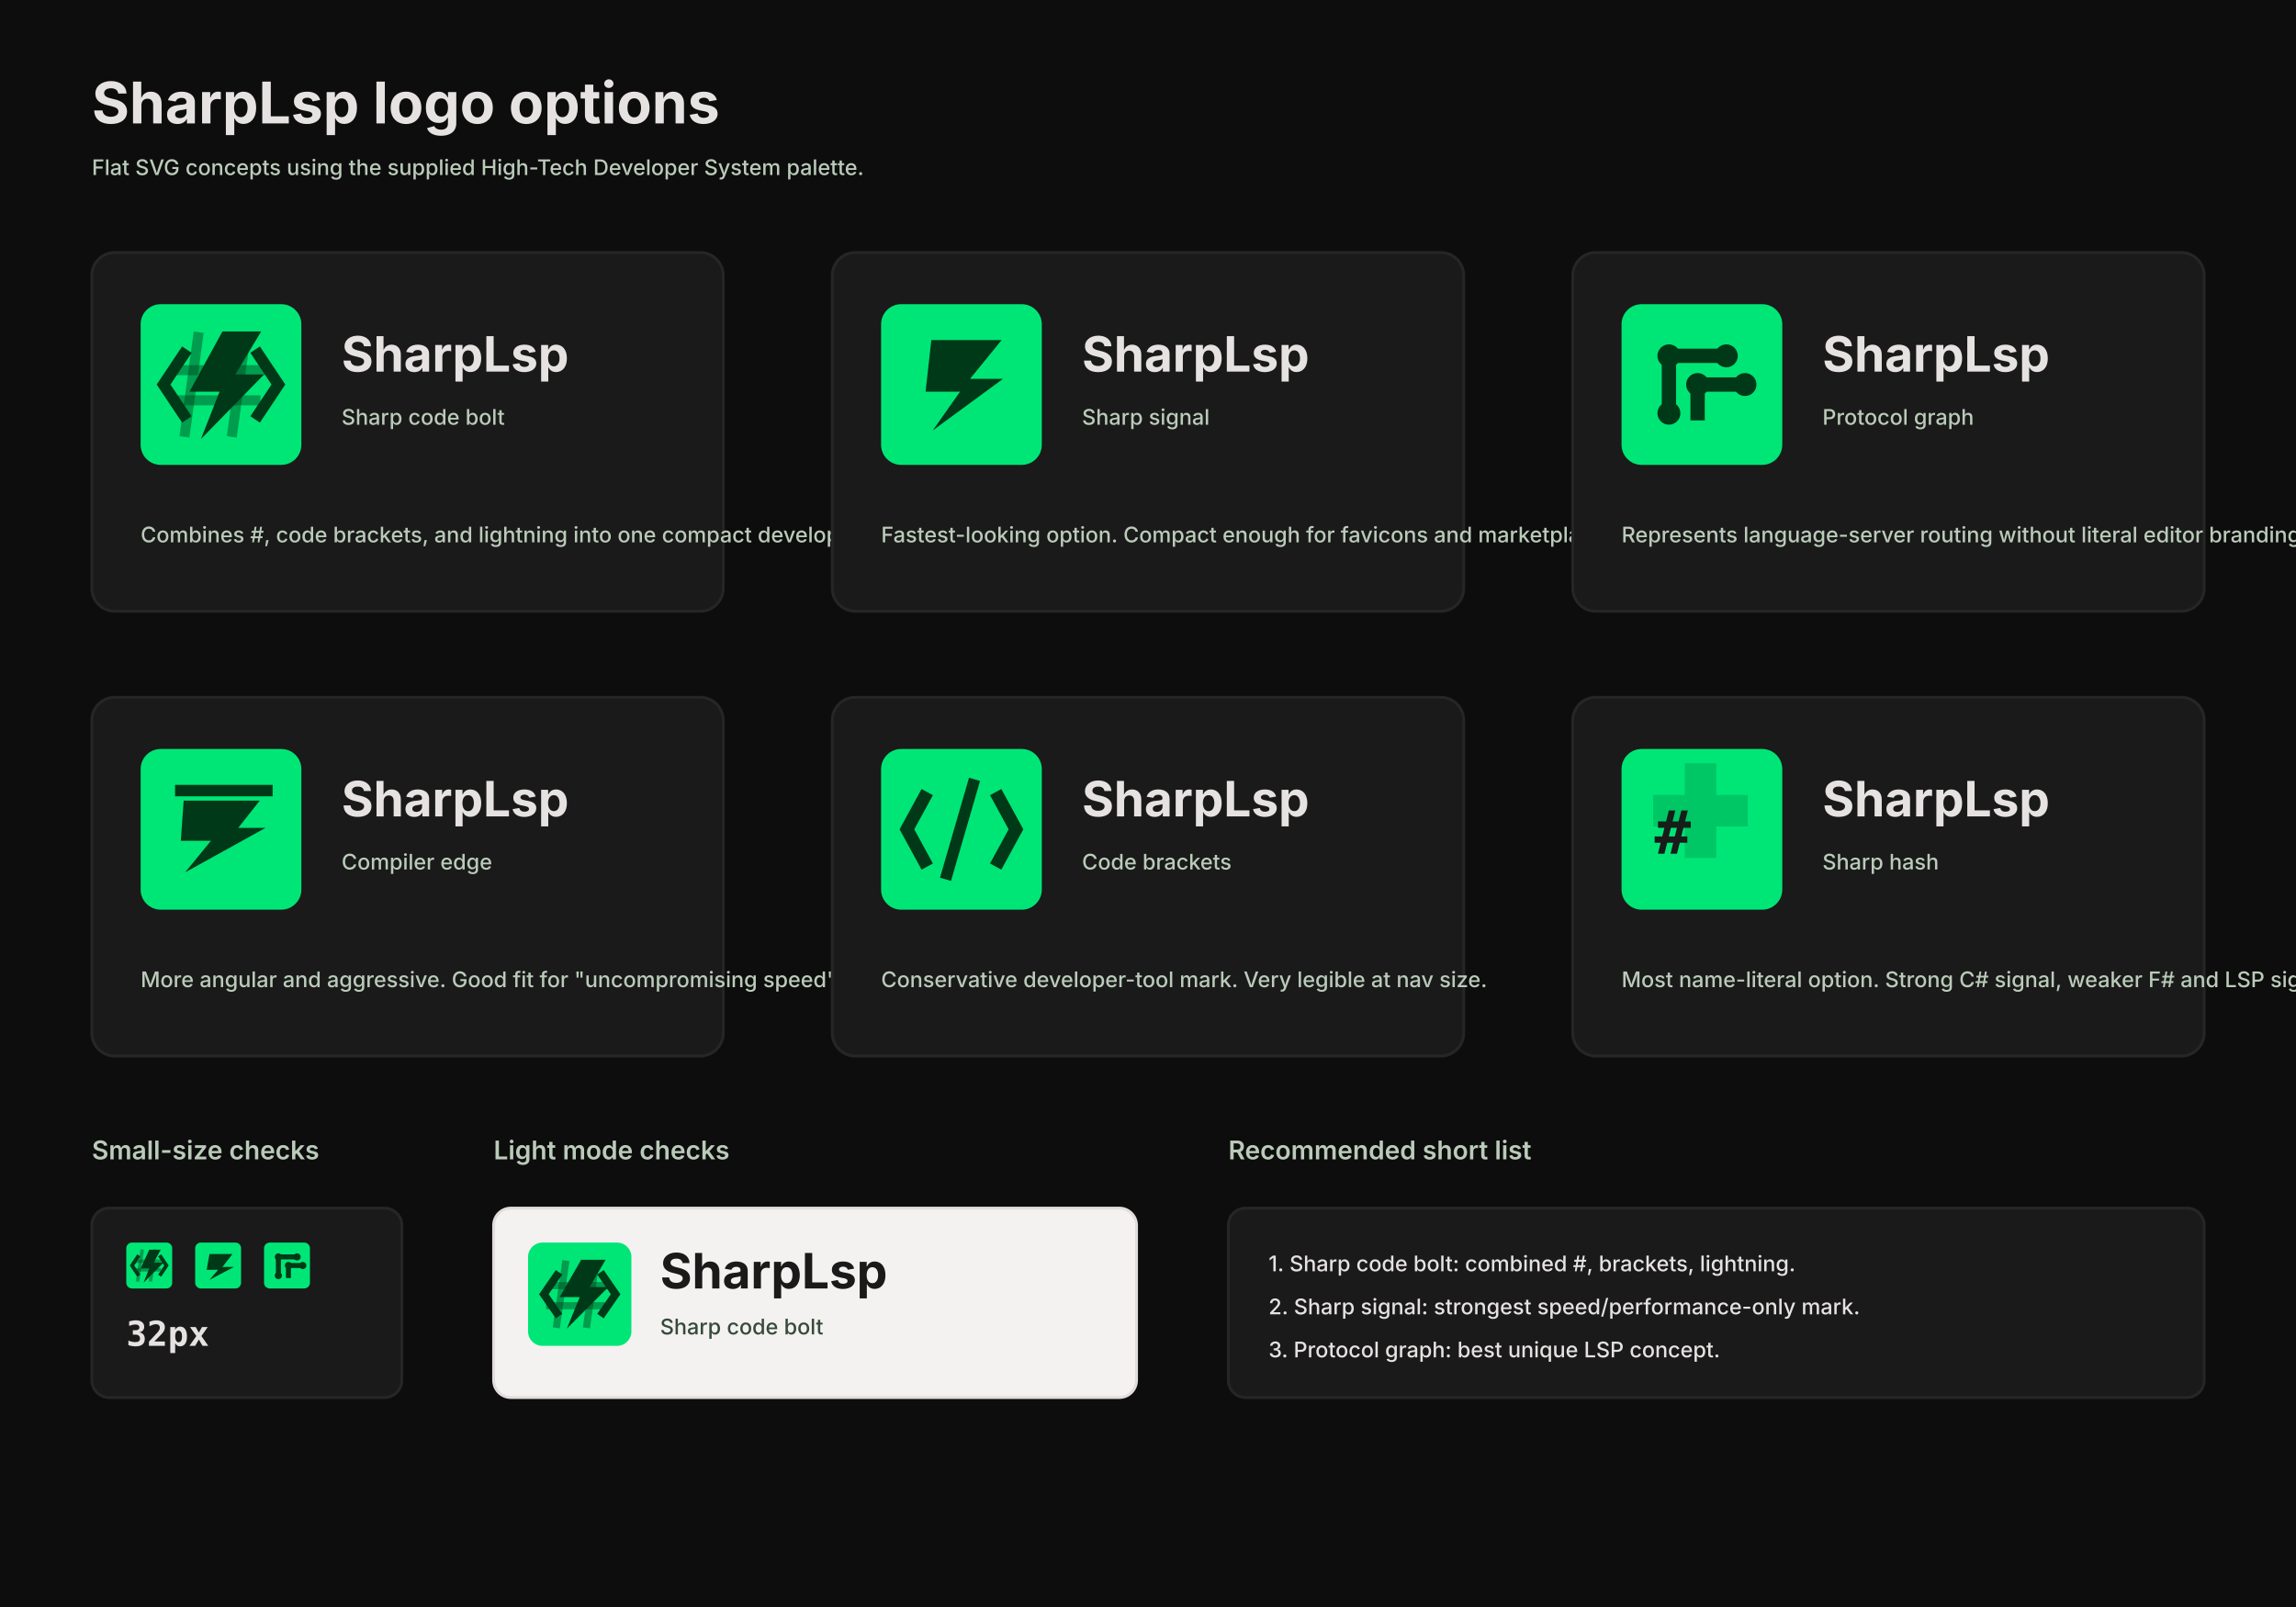
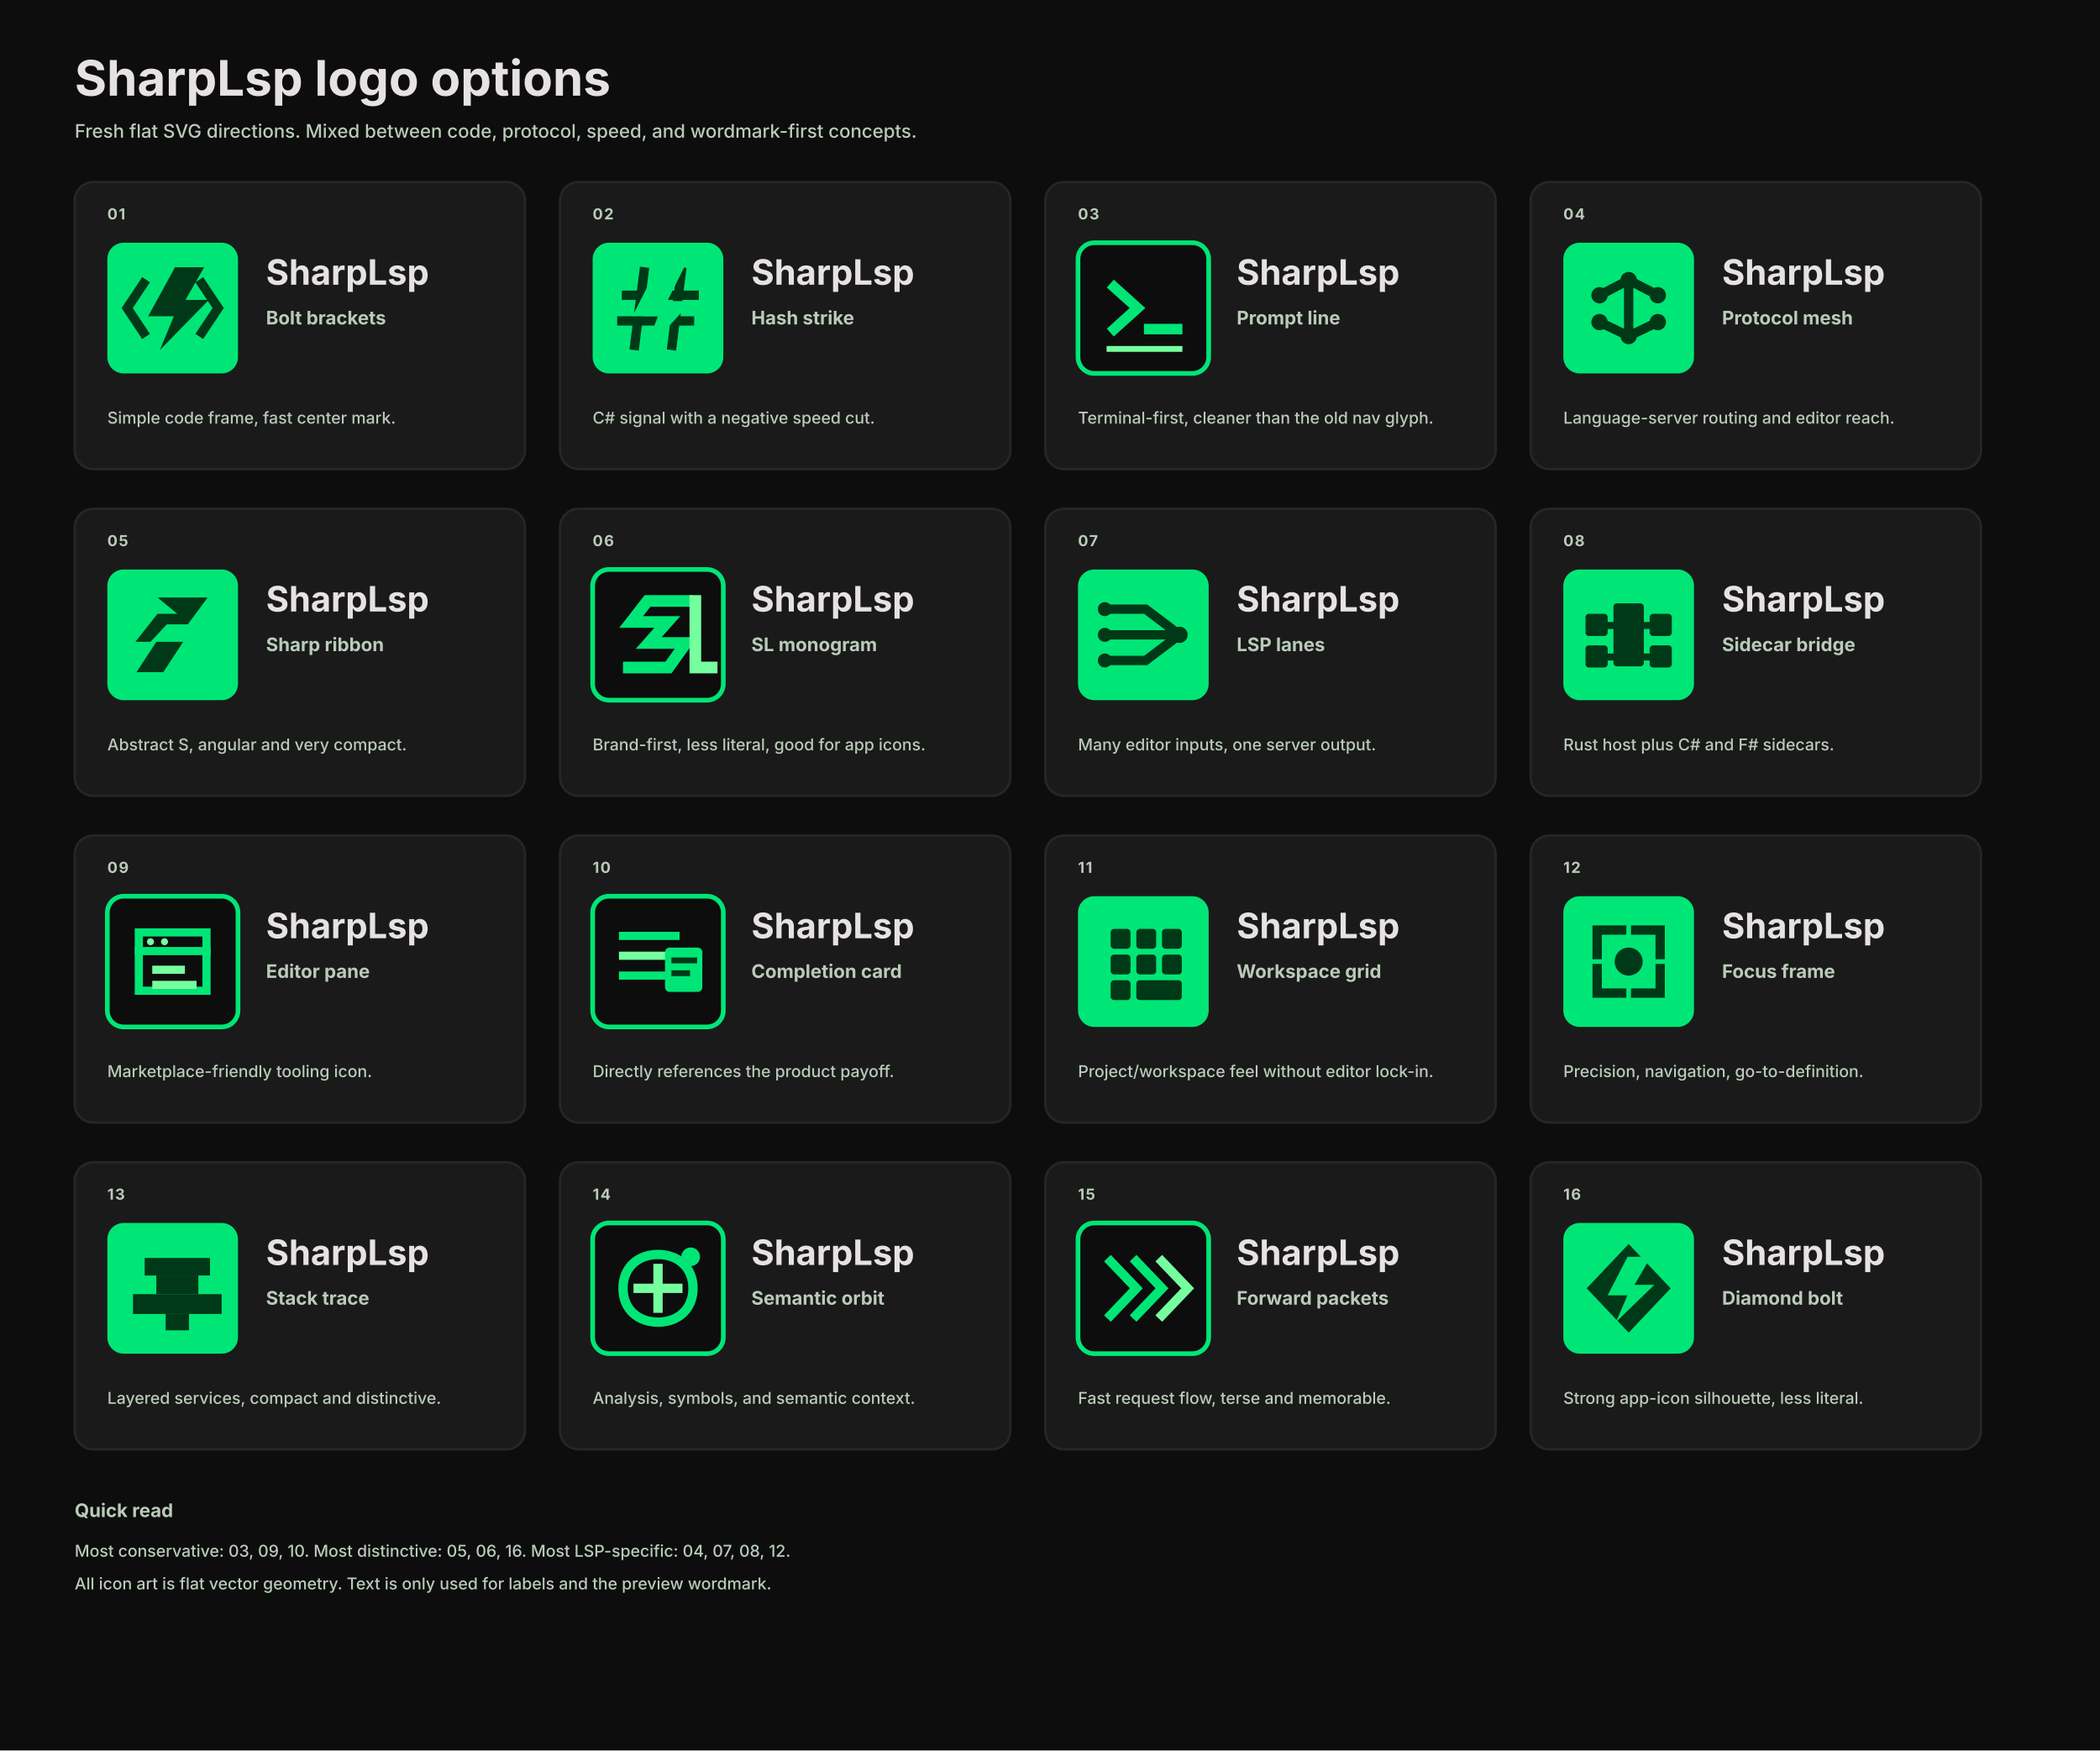
- <svg xmlns="http://www.w3.org/2000/svg" width="1600" height="1120" viewBox="0 0 1600 1120" fill="none">
+ <svg xmlns="http://www.w3.org/2000/svg" width="1800" height="1500" viewBox="0 0 1800 1500" fill="none">
  <defs>
    <style>
      .bg { fill: #0d0d0d; }
      .panel { fill: #1a1a1a; stroke: #262626; stroke-width: 2; }
-       .panel-light { fill: #f4f1f1; stroke: #e1dddd; stroke-width: 2; }
+       .tile-dark { fill: #0d0d0d; stroke: #00e676; stroke-width: 4; }
+       .green { fill: #00e676; }
+       .green-soft { fill: #75ff9e; }
+       .mark { fill: #003918; }
+       .stroke-mark { stroke: #003918; }
+       .stroke-green { stroke: #00e676; }
+       .stroke-soft { stroke: #75ff9e; }
      .ink { fill: #e5e2e1; }
      .muted { fill: #bacbb9; }
-       .dark-ink { fill: #1a1a1a; }
-       .dark-muted { fill: #354b3a; }
-       .green { fill: #00e676; }
-       .green-soft { fill: #75ff9e; }
-       .stroke-ink { stroke: #e5e2e1; }
-       .stroke-muted { stroke: #bacbb9; }
-       .stroke-dark { stroke: #1a1a1a; }
-       .stroke-green { stroke: #00e676; }
-       .stroke-green-soft { stroke: #75ff9e; }
-       .label { font: 600 18px Inter, Arial, sans-serif; letter-spacing: 0; }
-       .title { font: 700 40px "Space Grotesk", Inter, Arial, sans-serif; letter-spacing: 0; }
-       .caption { font: 500 15px Inter, Arial, sans-serif; letter-spacing: 0; }
-       .word { font: 700 34px "Space Grotesk", Inter, Arial, sans-serif; letter-spacing: 0; }
-       .mono { font: 700 42px "Cascadia Code", "SF Mono", Consolas, monospace; letter-spacing: 0; }
-       .small-mono { font: 700 24px "Cascadia Code", "SF Mono", Consolas, monospace; letter-spacing: 0; }
+       .title { font: 700 42px "Space Grotesk", Inter, Arial, sans-serif; letter-spacing: 0; }
+       .intro { font: 500 16px Inter, Arial, sans-serif; letter-spacing: 0; }
+       .word { font: 700 30px "Space Grotesk", Inter, Arial, sans-serif; letter-spacing: 0; }
+       .label { font: 700 16px Inter, Arial, sans-serif; letter-spacing: 0; }
+       .caption { font: 500 14px Inter, Arial, sans-serif; letter-spacing: 0; }
+       .number { font: 700 13px Inter, Arial, sans-serif; letter-spacing: 0.08em; }
    </style>
  </defs>
-   <rect class="bg" width="1600" height="1120" />
-   <text x="64" y="86" class="title ink">SharpLsp logo options</text>
-   <text x="64" y="122" class="caption muted">Flat SVG concepts using the supplied High-Tech Developer System palette.</text>
-   <g transform="translate(64 176)">
-     <rect class="panel" width="440" height="250" rx="16" />
-     <g transform="translate(34 36)">
-       <rect x="0" y="0" width="112" height="112" rx="14" class="green" />
-       <path d="M40 23L31 89" stroke="#003918" stroke-width="7" stroke-linecap="square" opacity="0.42" />
-       <path d="M73 23L64 89" stroke="#003918" stroke-width="7" stroke-linecap="square" opacity="0.42" />
-       <path d="M28 46H84" stroke="#003918" stroke-width="7" stroke-linecap="square" opacity="0.42" />
-       <path d="M24 67H80" stroke="#003918" stroke-width="7" stroke-linecap="square" opacity="0.42" />
-       <path d="M30 35L16 56L30 77" stroke="#003918" stroke-width="8" stroke-linecap="square" stroke-linejoin="miter" />
-       <path d="M82 35L96 56L82 77" stroke="#003918" stroke-width="8" stroke-linecap="square" stroke-linejoin="miter" />
-       <path d="M57 19H84L66 49H86L42 94L55 61H34L57 19Z" fill="#003918" />
-       <text x="140" y="47" class="word ink">SharpLsp</text>
-       <text x="140" y="84" class="caption muted">Sharp code bolt</text>
-     </g>
-     <text x="34" y="202" class="caption muted">Combines #, code brackets, and lightning into one compact developer-tool mark.</text>
-   </g>
-   <g transform="translate(580 176)">
-     <rect class="panel" width="440" height="250" rx="16" />
-     <g transform="translate(34 36)">
-       <rect x="0" y="0" width="112" height="112" rx="14" class="green" />
-       <path d="M35 25H84L62 52H85L36 88L55 61H31L35 25Z" fill="#003918" />
-       <text x="140" y="47" class="word ink">SharpLsp</text>
-       <text x="140" y="84" class="caption muted">Sharp signal</text>
-     </g>
-     <text x="34" y="202" class="caption muted">Fastest-looking option. Compact enough for favicons and marketplace icons.</text>
-   </g>
-   <g transform="translate(1096 176)">
-     <rect class="panel" width="440" height="250" rx="16" />
-     <g transform="translate(34 36)">
-       <rect x="0" y="0" width="112" height="112" rx="14" class="green" />
-       <path d="M33 76V36H73" stroke="#003918" stroke-width="10" stroke-linecap="square" />
-       <path d="M53 76V56H86" stroke="#003918" stroke-width="10" stroke-linecap="square" />
-       <circle cx="33" cy="36" r="8" fill="#003918" />
-       <circle cx="73" cy="36" r="8" fill="#003918" />
-       <circle cx="53" cy="56" r="8" fill="#003918" />
-       <circle cx="86" cy="56" r="8" fill="#003918" />
-       <circle cx="33" cy="76" r="8" fill="#003918" />
-       <text x="140" y="47" class="word ink">SharpLsp</text>
-       <text x="140" y="84" class="caption muted">Protocol graph</text>
-     </g>
-     <text x="34" y="202" class="caption muted">Represents language-server routing without literal editor branding.</text>
-   </g>
-   <g transform="translate(64 486)">
-     <rect class="panel" width="440" height="250" rx="16" />
-     <g transform="translate(34 36)">
-       <rect x="0" y="0" width="112" height="112" rx="14" class="green" />
-       <path d="M30 36H83L68 55H87L31 86L49 64H28L30 36Z" fill="#003918" />
-       <path d="M28 29H88" stroke="#003918" stroke-width="8" stroke-linecap="square" />
-       <text x="140" y="47" class="word ink">SharpLsp</text>
-       <text x="140" y="84" class="caption muted">Compiler edge</text>
-     </g>
-     <text x="34" y="202" class="caption muted">More angular and aggressive. Good fit for "uncompromising speed".</text>
-   </g>
-   <g transform="translate(580 486)">
-     <rect class="panel" width="440" height="250" rx="16" />
-     <g transform="translate(34 36)">
-       <rect x="0" y="0" width="112" height="112" rx="14" class="green" />
-       <path d="M30 34L18 56L30 78" stroke="#003918" stroke-width="9" stroke-linecap="square" stroke-linejoin="miter" />
-       <path d="M82 34L94 56L82 78" stroke="#003918" stroke-width="9" stroke-linecap="square" stroke-linejoin="miter" />
-       <path d="M64 25L46 87" stroke="#003918" stroke-width="8" stroke-linecap="square" />
-       <text x="140" y="47" class="word ink">SharpLsp</text>
-       <text x="140" y="84" class="caption muted">Code brackets</text>
-     </g>
-     <text x="34" y="202" class="caption muted">Conservative developer-tool mark. Very legible at nav size.</text>
-   </g>
-   <g transform="translate(1096 486)">
-     <rect class="panel" width="440" height="250" rx="16" />
-     <g transform="translate(34 36)">
-       <rect x="0" y="0" width="112" height="112" rx="14" class="green" />
-       <text x="23" y="73" class="mono dark-ink">#</text>
-       <path d="M66 32H88V54H66V76H44V54H22V32H44V10H66V32Z" fill="#003918" opacity="0.18" />
-       <text x="140" y="47" class="word ink">SharpLsp</text>
-       <text x="140" y="84" class="caption muted">Sharp hash</text>
-     </g>
-     <text x="34" y="202" class="caption muted">Most name-literal option. Strong C# signal, weaker F# and LSP signal.</text>
-   </g>
-   <g transform="translate(64 808)">
-     <text x="0" y="0" class="label muted">Small-size checks</text>
-     <g transform="translate(0 34)">
-       <rect width="216" height="132" rx="12" class="panel" />
-       <rect x="24" y="24" width="32" height="32" rx="4" class="green" />
-       <path d="M35 30L32 50" stroke="#003918" stroke-width="2.4" stroke-linecap="square" opacity="0.42" />
-       <path d="M44 30L41 50" stroke="#003918" stroke-width="2.4" stroke-linecap="square" opacity="0.42" />
-       <path d="M31 37H48" stroke="#003918" stroke-width="2.4" stroke-linecap="square" opacity="0.42" />
-       <path d="M30 43H47" stroke="#003918" stroke-width="2.4" stroke-linecap="square" opacity="0.42" />
-       <path d="M32 34L28 40L32 46" stroke="#003918" stroke-width="2.6" stroke-linecap="square" stroke-linejoin="miter" />
-       <path d="M48 34L52 40L48 46" stroke="#003918" stroke-width="2.6" stroke-linecap="square" stroke-linejoin="miter" />
-       <path d="M40 29H48L43 38H50L36 52L40 42H34L40 29Z" fill="#003918" />
-       <rect x="72" y="24" width="32" height="32" rx="4" class="green" />
-       <path d="M82 32H98L91 41H99L82 50L88 43H80L82 32Z" fill="#003918" />
-       <rect x="120" y="24" width="32" height="32" rx="4" class="green" />
-       <path d="M130 47V34H143" stroke="#003918" stroke-width="3.5" stroke-linecap="square" />
-       <path d="M137 47V40H147" stroke="#003918" stroke-width="3.5" stroke-linecap="square" />
-       <circle cx="130" cy="34" r="2.5" fill="#003918" />
-       <circle cx="143" cy="34" r="2.5" fill="#003918" />
-       <circle cx="137" cy="40" r="2.5" fill="#003918" />
-       <circle cx="147" cy="40" r="2.5" fill="#003918" />
-       <circle cx="130" cy="47" r="2.5" fill="#003918" />
-       <text x="24" y="96" class="small-mono ink">32px</text>
-     </g>
-   </g>
-   <g transform="translate(344 808)">
-     <text x="0" y="0" class="label muted">Light mode checks</text>
-     <g transform="translate(0 34)">
-       <rect width="448" height="132" rx="12" class="panel-light" />
-       <rect x="24" y="24" width="72" height="72" rx="10" class="green" />
-       <path d="M50 39L44 81" stroke="#003918" stroke-width="5" stroke-linecap="square" opacity="0.42" />
-       <path d="M71 39L65 81" stroke="#003918" stroke-width="5" stroke-linecap="square" opacity="0.42" />
-       <path d="M42 54H78" stroke="#003918" stroke-width="5" stroke-linecap="square" opacity="0.42" />
-       <path d="M39 68H75" stroke="#003918" stroke-width="5" stroke-linecap="square" opacity="0.42" />
-       <path d="M44 47L35 60L44 73" stroke="#003918" stroke-width="5.5" stroke-linecap="square" stroke-linejoin="miter" />
-       <path d="M76 47L85 60L76 73" stroke="#003918" stroke-width="5.5" stroke-linecap="square" stroke-linejoin="miter" />
-       <path d="M61 36H78L67 55H80L51 84L60 62H46L61 36Z" fill="#003918" />
-       <text x="116" y="56" class="word dark-ink">SharpLsp</text>
-       <text x="116" y="88" class="caption dark-muted">Sharp code bolt</text>
-     </g>
-   </g>
-   <g transform="translate(856 808)">
-     <text x="0" y="0" class="label muted">Recommended short list</text>
-     <g transform="translate(0 34)">
-       <rect width="680" height="132" rx="12" class="panel" />
-       <text x="28" y="44" class="caption ink">1. Sharp code bolt: combined #, brackets, lightning.</text>
-       <text x="28" y="74" class="caption ink">2. Sharp signal: strongest speed/performance-only mark.</text>
-       <text x="28" y="104" class="caption ink">3. Protocol graph: best unique LSP concept.</text>
-     </g>
+   <rect class="bg" width="1800" height="1500" />
+   <text x="64" y="82" class="title ink">SharpLsp logo options</text>
+   <text x="64" y="118" class="intro muted">Fresh flat SVG directions. Mixed between code, protocol, speed, and wordmark-first concepts.</text>
+   <g transform="translate(64 156)">
+     <rect class="panel" width="386" height="246" rx="16" />
+     <text x="28" y="32" class="number muted">01</text>
+     <g transform="translate(28 52)">
+       <rect width="112" height="112" rx="14" class="green" />
+       <path d="M31 35L17 56L31 77" class="stroke-mark" stroke-width="8" stroke-linecap="square" stroke-linejoin="miter" />
+       <path d="M81 35L95 56L81 77" class="stroke-mark" stroke-width="8" stroke-linecap="square" stroke-linejoin="miter" />
+       <path d="M58 21H83L67 49H87L45 92L57 63H35L58 21Z" class="mark" />
+     </g>
+     <text x="164" y="88" class="word ink">SharpLsp</text>
+     <text x="164" y="122" class="label muted">Bolt brackets</text>
+     <text x="28" y="207" class="caption muted">Simple code frame, fast center mark.</text>
+   </g>
+   <g transform="translate(480 156)">
+     <rect class="panel" width="386" height="246" rx="16" />
+     <text x="28" y="32" class="number muted">02</text>
+     <g transform="translate(28 52)">
+       <rect width="112" height="112" rx="14" class="green" />
+       <path d="M44 25L36 88" class="stroke-mark" stroke-width="8" stroke-linecap="square" />
+       <path d="M76 25L68 88" class="stroke-mark" stroke-width="8" stroke-linecap="square" />
+       <path d="M29 45H87" class="stroke-mark" stroke-width="8" stroke-linecap="square" />
+       <path d="M25 67H83" class="stroke-mark" stroke-width="8" stroke-linecap="square" />
+       <path d="M57 18H80L64 50H85L43 96L56 63H34L57 18Z" class="green" />
+     </g>
+     <text x="164" y="88" class="word ink">SharpLsp</text>
+     <text x="164" y="122" class="label muted">Hash strike</text>
+     <text x="28" y="207" class="caption muted">C# signal with a negative speed cut.</text>
+   </g>
+   <g transform="translate(896 156)">
+     <rect class="panel" width="386" height="246" rx="16" />
+     <text x="28" y="32" class="number muted">03</text>
+     <g transform="translate(28 52)">
+       <rect width="112" height="112" rx="14" class="tile-dark" />
+       <path d="M31 38L51 56L31 74" class="stroke-green" stroke-width="9" stroke-linecap="square" stroke-linejoin="miter" />
+       <path d="M61 74H85" class="stroke-green" stroke-width="9" stroke-linecap="square" />
+       <path d="M27 91H87" class="stroke-soft" stroke-width="5" stroke-linecap="square" />
+     </g>
+     <text x="164" y="88" class="word ink">SharpLsp</text>
+     <text x="164" y="122" class="label muted">Prompt line</text>
+     <text x="28" y="207" class="caption muted">Terminal-first, cleaner than the old nav glyph.</text>
+   </g>
+   <g transform="translate(1312 156)">
+     <rect class="panel" width="386" height="246" rx="16" />
+     <text x="28" y="32" class="number muted">04</text>
+     <g transform="translate(28 52)">
+       <rect width="112" height="112" rx="14" class="green" />
+       <path d="M56 32V80" class="stroke-mark" stroke-width="8" stroke-linecap="square" />
+       <path d="M31 45L56 32L81 45" class="stroke-mark" stroke-width="8" stroke-linecap="square" stroke-linejoin="miter" />
+       <path d="M31 68L56 80L81 68" class="stroke-mark" stroke-width="8" stroke-linecap="square" stroke-linejoin="miter" />
+       <circle cx="56" cy="32" r="7" class="mark" />
+       <circle cx="31" cy="45" r="7" class="mark" />
+       <circle cx="81" cy="45" r="7" class="mark" />
+       <circle cx="31" cy="68" r="7" class="mark" />
+       <circle cx="81" cy="68" r="7" class="mark" />
+       <circle cx="56" cy="80" r="7" class="mark" />
+     </g>
+     <text x="164" y="88" class="word ink">SharpLsp</text>
+     <text x="164" y="122" class="label muted">Protocol mesh</text>
+     <text x="28" y="207" class="caption muted">Language-server routing and editor reach.</text>
+   </g>
+   <g transform="translate(64 436)">
+     <rect class="panel" width="386" height="246" rx="16" />
+     <text x="28" y="32" class="number muted">05</text>
+     <g transform="translate(28 52)">
+       <rect width="112" height="112" rx="14" class="green" />
+       <path d="M43 24H86L69 47H51L37 62H65L48 88H25L42 62H24L43 38H60L43 24Z" class="mark" />
+     </g>
+     <text x="164" y="88" class="word ink">SharpLsp</text>
+     <text x="164" y="122" class="label muted">Sharp ribbon</text>
+     <text x="28" y="207" class="caption muted">Abstract S, angular and very compact.</text>
+   </g>
+   <g transform="translate(480 436)">
+     <rect class="panel" width="386" height="246" rx="16" />
+     <text x="28" y="32" class="number muted">06</text>
+     <g transform="translate(28 52)">
+       <rect width="112" height="112" rx="14" class="tile-dark" />
+       <path d="M81 27H47L33 45H64L48 63H80L65 84H31" class="stroke-green" stroke-width="10" stroke-linecap="square" stroke-linejoin="miter" />
+       <path d="M88 27V84H102" class="stroke-soft" stroke-width="10" stroke-linecap="square" />
+     </g>
+     <text x="164" y="88" class="word ink">SharpLsp</text>
+     <text x="164" y="122" class="label muted">SL monogram</text>
+     <text x="28" y="207" class="caption muted">Brand-first, less literal, good for app icons.</text>
+   </g>
+   <g transform="translate(896 436)">
+     <rect class="panel" width="386" height="246" rx="16" />
+     <text x="28" y="32" class="number muted">07</text>
+     <g transform="translate(28 52)">
+       <rect width="112" height="112" rx="14" class="green" />
+       <path d="M23 34H58L87 56L58 78H23" class="stroke-mark" stroke-width="8" stroke-linecap="square" stroke-linejoin="miter" />
+       <path d="M23 56H87" class="stroke-mark" stroke-width="8" stroke-linecap="square" />
+       <circle cx="23" cy="34" r="6" class="mark" />
+       <circle cx="23" cy="56" r="6" class="mark" />
+       <circle cx="23" cy="78" r="6" class="mark" />
+       <circle cx="87" cy="56" r="7" class="mark" />
+     </g>
+     <text x="164" y="88" class="word ink">SharpLsp</text>
+     <text x="164" y="122" class="label muted">LSP lanes</text>
+     <text x="28" y="207" class="caption muted">Many editor inputs, one server output.</text>
+   </g>
+   <g transform="translate(1312 436)">
+     <rect class="panel" width="386" height="246" rx="16" />
+     <text x="28" y="32" class="number muted">08</text>
+     <g transform="translate(28 52)">
+       <rect width="112" height="112" rx="14" class="green" />
+       <rect x="43" y="29" width="26" height="54" rx="3" class="mark" />
+       <rect x="19" y="38" width="19" height="19" rx="3" class="mark" />
+       <rect x="74" y="38" width="19" height="19" rx="3" class="mark" />
+       <rect x="19" y="65" width="19" height="19" rx="3" class="mark" />
+       <rect x="74" y="65" width="19" height="19" rx="3" class="mark" />
+       <path d="M38 48H43M69 48H74M38 75H43M69 75H74" class="stroke-mark" stroke-width="6" stroke-linecap="square" />
+     </g>
+     <text x="164" y="88" class="word ink">SharpLsp</text>
+     <text x="164" y="122" class="label muted">Sidecar bridge</text>
+     <text x="28" y="207" class="caption muted">Rust host plus C# and F# sidecars.</text>
+   </g>
+   <g transform="translate(64 716)">
+     <rect class="panel" width="386" height="246" rx="16" />
+     <text x="28" y="32" class="number muted">09</text>
+     <g transform="translate(28 52)">
+       <rect width="112" height="112" rx="14" class="tile-dark" />
+       <path d="M27 31H85V81H27V31Z" class="stroke-green" stroke-width="7" stroke-linejoin="miter" />
+       <path d="M27 47H85" class="stroke-green" stroke-width="7" stroke-linecap="square" />
+       <path d="M42 63H63" class="stroke-soft" stroke-width="7" stroke-linecap="square" />
+       <path d="M42 76H73" class="stroke-soft" stroke-width="7" stroke-linecap="square" />
+       <circle cx="37" cy="39" r="3" class="green-soft" />
+       <circle cx="49" cy="39" r="3" class="green-soft" />
+     </g>
+     <text x="164" y="88" class="word ink">SharpLsp</text>
+     <text x="164" y="122" class="label muted">Editor pane</text>
+     <text x="28" y="207" class="caption muted">Marketplace-friendly tooling icon.</text>
+   </g>
+   <g transform="translate(480 716)">
+     <rect class="panel" width="386" height="246" rx="16" />
+     <text x="28" y="32" class="number muted">10</text>
+     <g transform="translate(28 52)">
+       <rect width="112" height="112" rx="14" class="tile-dark" />
+       <path d="M26 34H71" class="stroke-green" stroke-width="7" stroke-linecap="square" />
+       <path d="M26 51H61" class="stroke-soft" stroke-width="7" stroke-linecap="square" />
+       <path d="M26 68H79" class="stroke-green" stroke-width="7" stroke-linecap="square" />
+       <rect x="62" y="44" width="32" height="38" rx="4" fill="#00e676" />
+       <path d="M70 55H87M70 66H81" stroke="#003918" stroke-width="5" stroke-linecap="square" />
+     </g>
+     <text x="164" y="88" class="word ink">SharpLsp</text>
+     <text x="164" y="122" class="label muted">Completion card</text>
+     <text x="28" y="207" class="caption muted">Directly references the product payoff.</text>
+   </g>
+   <g transform="translate(896 716)">
+     <rect class="panel" width="386" height="246" rx="16" />
+     <text x="28" y="32" class="number muted">11</text>
+     <g transform="translate(28 52)">
+       <rect width="112" height="112" rx="14" class="green" />
+       <rect x="28" y="28" width="17" height="17" rx="3" class="mark" />
+       <rect x="50" y="28" width="17" height="17" rx="3" class="mark" />
+       <rect x="72" y="28" width="17" height="17" rx="3" class="mark" />
+       <rect x="28" y="50" width="17" height="17" rx="3" class="mark" />
+       <rect x="50" y="50" width="17" height="17" rx="3" class="mark" />
+       <rect x="72" y="50" width="17" height="17" rx="3" class="mark" />
+       <rect x="28" y="72" width="17" height="17" rx="3" class="mark" />
+       <rect x="50" y="72" width="39" height="17" rx="3" class="mark" />
+     </g>
+     <text x="164" y="88" class="word ink">SharpLsp</text>
+     <text x="164" y="122" class="label muted">Workspace grid</text>
+     <text x="28" y="207" class="caption muted">Project/workspace feel without editor lock-in.</text>
+   </g>
+   <g transform="translate(1312 716)">
+     <rect class="panel" width="386" height="246" rx="16" />
+     <text x="28" y="32" class="number muted">12</text>
+     <g transform="translate(28 52)">
+       <rect width="112" height="112" rx="14" class="green" />
+       <path d="M29 29H50M29 29V50M83 29H62M83 29V50M29 83H50M29 83V62M83 83H62M83 83V62" class="stroke-mark" stroke-width="8" stroke-linecap="square" />
+       <circle cx="56" cy="56" r="12" class="mark" />
+     </g>
+     <text x="164" y="88" class="word ink">SharpLsp</text>
+     <text x="164" y="122" class="label muted">Focus frame</text>
+     <text x="28" y="207" class="caption muted">Precision, navigation, go-to-definition.</text>
+   </g>
+   <g transform="translate(64 996)">
+     <rect class="panel" width="386" height="246" rx="16" />
+     <text x="28" y="32" class="number muted">13</text>
+     <g transform="translate(28 52)">
+       <rect width="112" height="112" rx="14" class="green" />
+       <path d="M32 30H88V45H32V30Z" class="mark" />
+       <path d="M42 45H78V61H42V45Z" class="mark" />
+       <path d="M22 61H98V78H22V61Z" class="mark" />
+       <path d="M50 78H70V92H50V78Z" class="mark" />
+     </g>
+     <text x="164" y="88" class="word ink">SharpLsp</text>
+     <text x="164" y="122" class="label muted">Stack trace</text>
+     <text x="28" y="207" class="caption muted">Layered services, compact and distinctive.</text>
+   </g>
+   <g transform="translate(480 996)">
+     <rect class="panel" width="386" height="246" rx="16" />
+     <text x="28" y="32" class="number muted">14</text>
+     <g transform="translate(28 52)">
+       <rect width="112" height="112" rx="14" class="tile-dark" />
+       <path d="M26 56C26 38 39 27 56 27C73 27 86 38 86 56C86 74 73 85 56 85C39 85 26 74 26 56Z" class="stroke-green" stroke-width="8" />
+       <path d="M39 56H73" class="stroke-soft" stroke-width="8" stroke-linecap="square" />
+       <path d="M56 39V73" class="stroke-soft" stroke-width="8" stroke-linecap="square" />
+       <circle cx="84" cy="29" r="8" class="green" />
+     </g>
+     <text x="164" y="88" class="word ink">SharpLsp</text>
+     <text x="164" y="122" class="label muted">Semantic orbit</text>
+     <text x="28" y="207" class="caption muted">Analysis, symbols, and semantic context.</text>
+   </g>
+   <g transform="translate(896 996)">
+     <rect class="panel" width="386" height="246" rx="16" />
+     <text x="28" y="32" class="number muted">15</text>
+     <g transform="translate(28 52)">
+       <rect width="112" height="112" rx="14" class="tile-dark" />
+       <path d="M28 33L50 56L28 79" class="stroke-green" stroke-width="8" stroke-linecap="square" stroke-linejoin="miter" />
+       <path d="M50 33L72 56L50 79" class="stroke-green" stroke-width="8" stroke-linecap="square" stroke-linejoin="miter" />
+       <path d="M72 33L94 56L72 79" class="stroke-soft" stroke-width="8" stroke-linecap="square" stroke-linejoin="miter" />
+     </g>
+     <text x="164" y="88" class="word ink">SharpLsp</text>
+     <text x="164" y="122" class="label muted">Forward packets</text>
+     <text x="28" y="207" class="caption muted">Fast request flow, terse and memorable.</text>
+   </g>
+   <g transform="translate(1312 996)">
+     <rect class="panel" width="386" height="246" rx="16" />
+     <text x="28" y="32" class="number muted">16</text>
+     <g transform="translate(28 52)">
+       <rect width="112" height="112" rx="14" class="green" />
+       <path d="M56 18L92 56L56 94L20 56L56 18Z" class="mark" />
+       <path d="M55 29H75L61 53H78L45 85L55 62H38L55 29Z" class="green" />
+     </g>
+     <text x="164" y="88" class="word ink">SharpLsp</text>
+     <text x="164" y="122" class="label muted">Diamond bolt</text>
+     <text x="28" y="207" class="caption muted">Strong app-icon silhouette, less literal.</text>
+   </g>
+   <g transform="translate(64 1300)">
+     <text x="0" y="0" class="label muted">Quick read</text>
+     <text x="0" y="34" class="caption muted">Most conservative: 03, 09, 10. Most distinctive: 05, 06, 16. Most LSP-specific: 04, 07, 08, 12.</text>
+     <text x="0" y="62" class="caption muted">All icon art is flat vector geometry. Text is only used for labels and the preview wordmark.</text>
  </g>
</svg>
